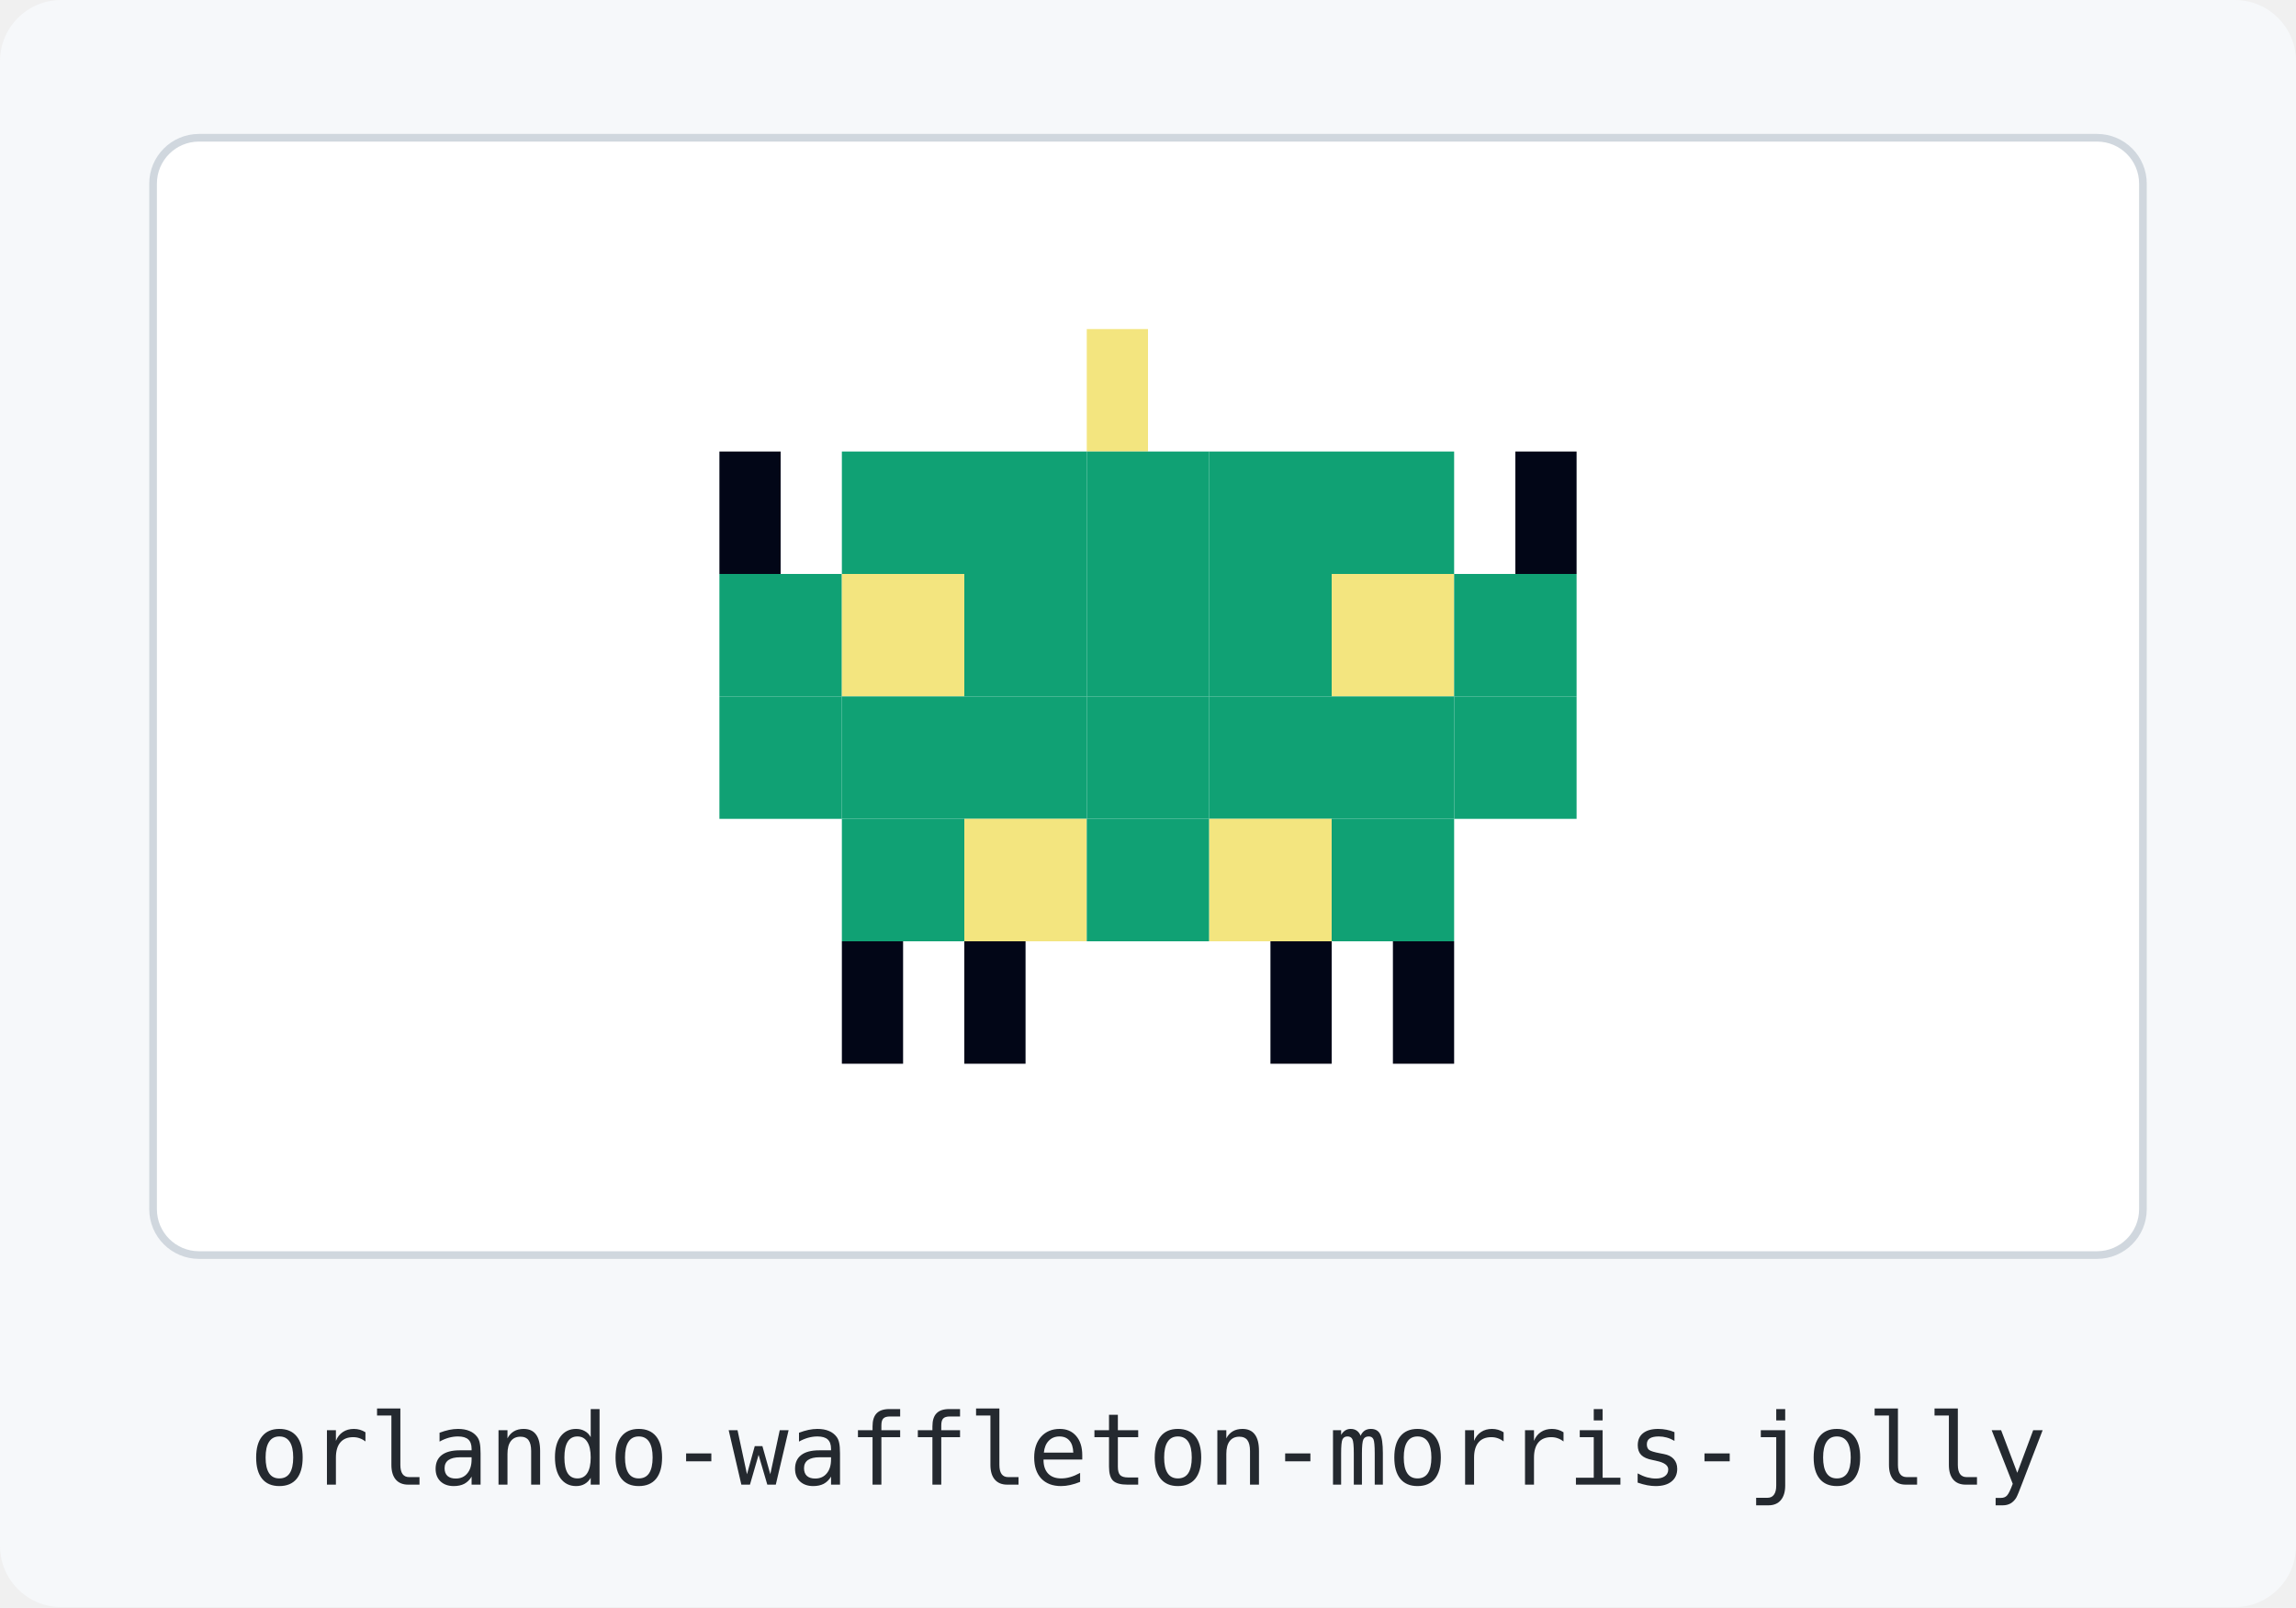
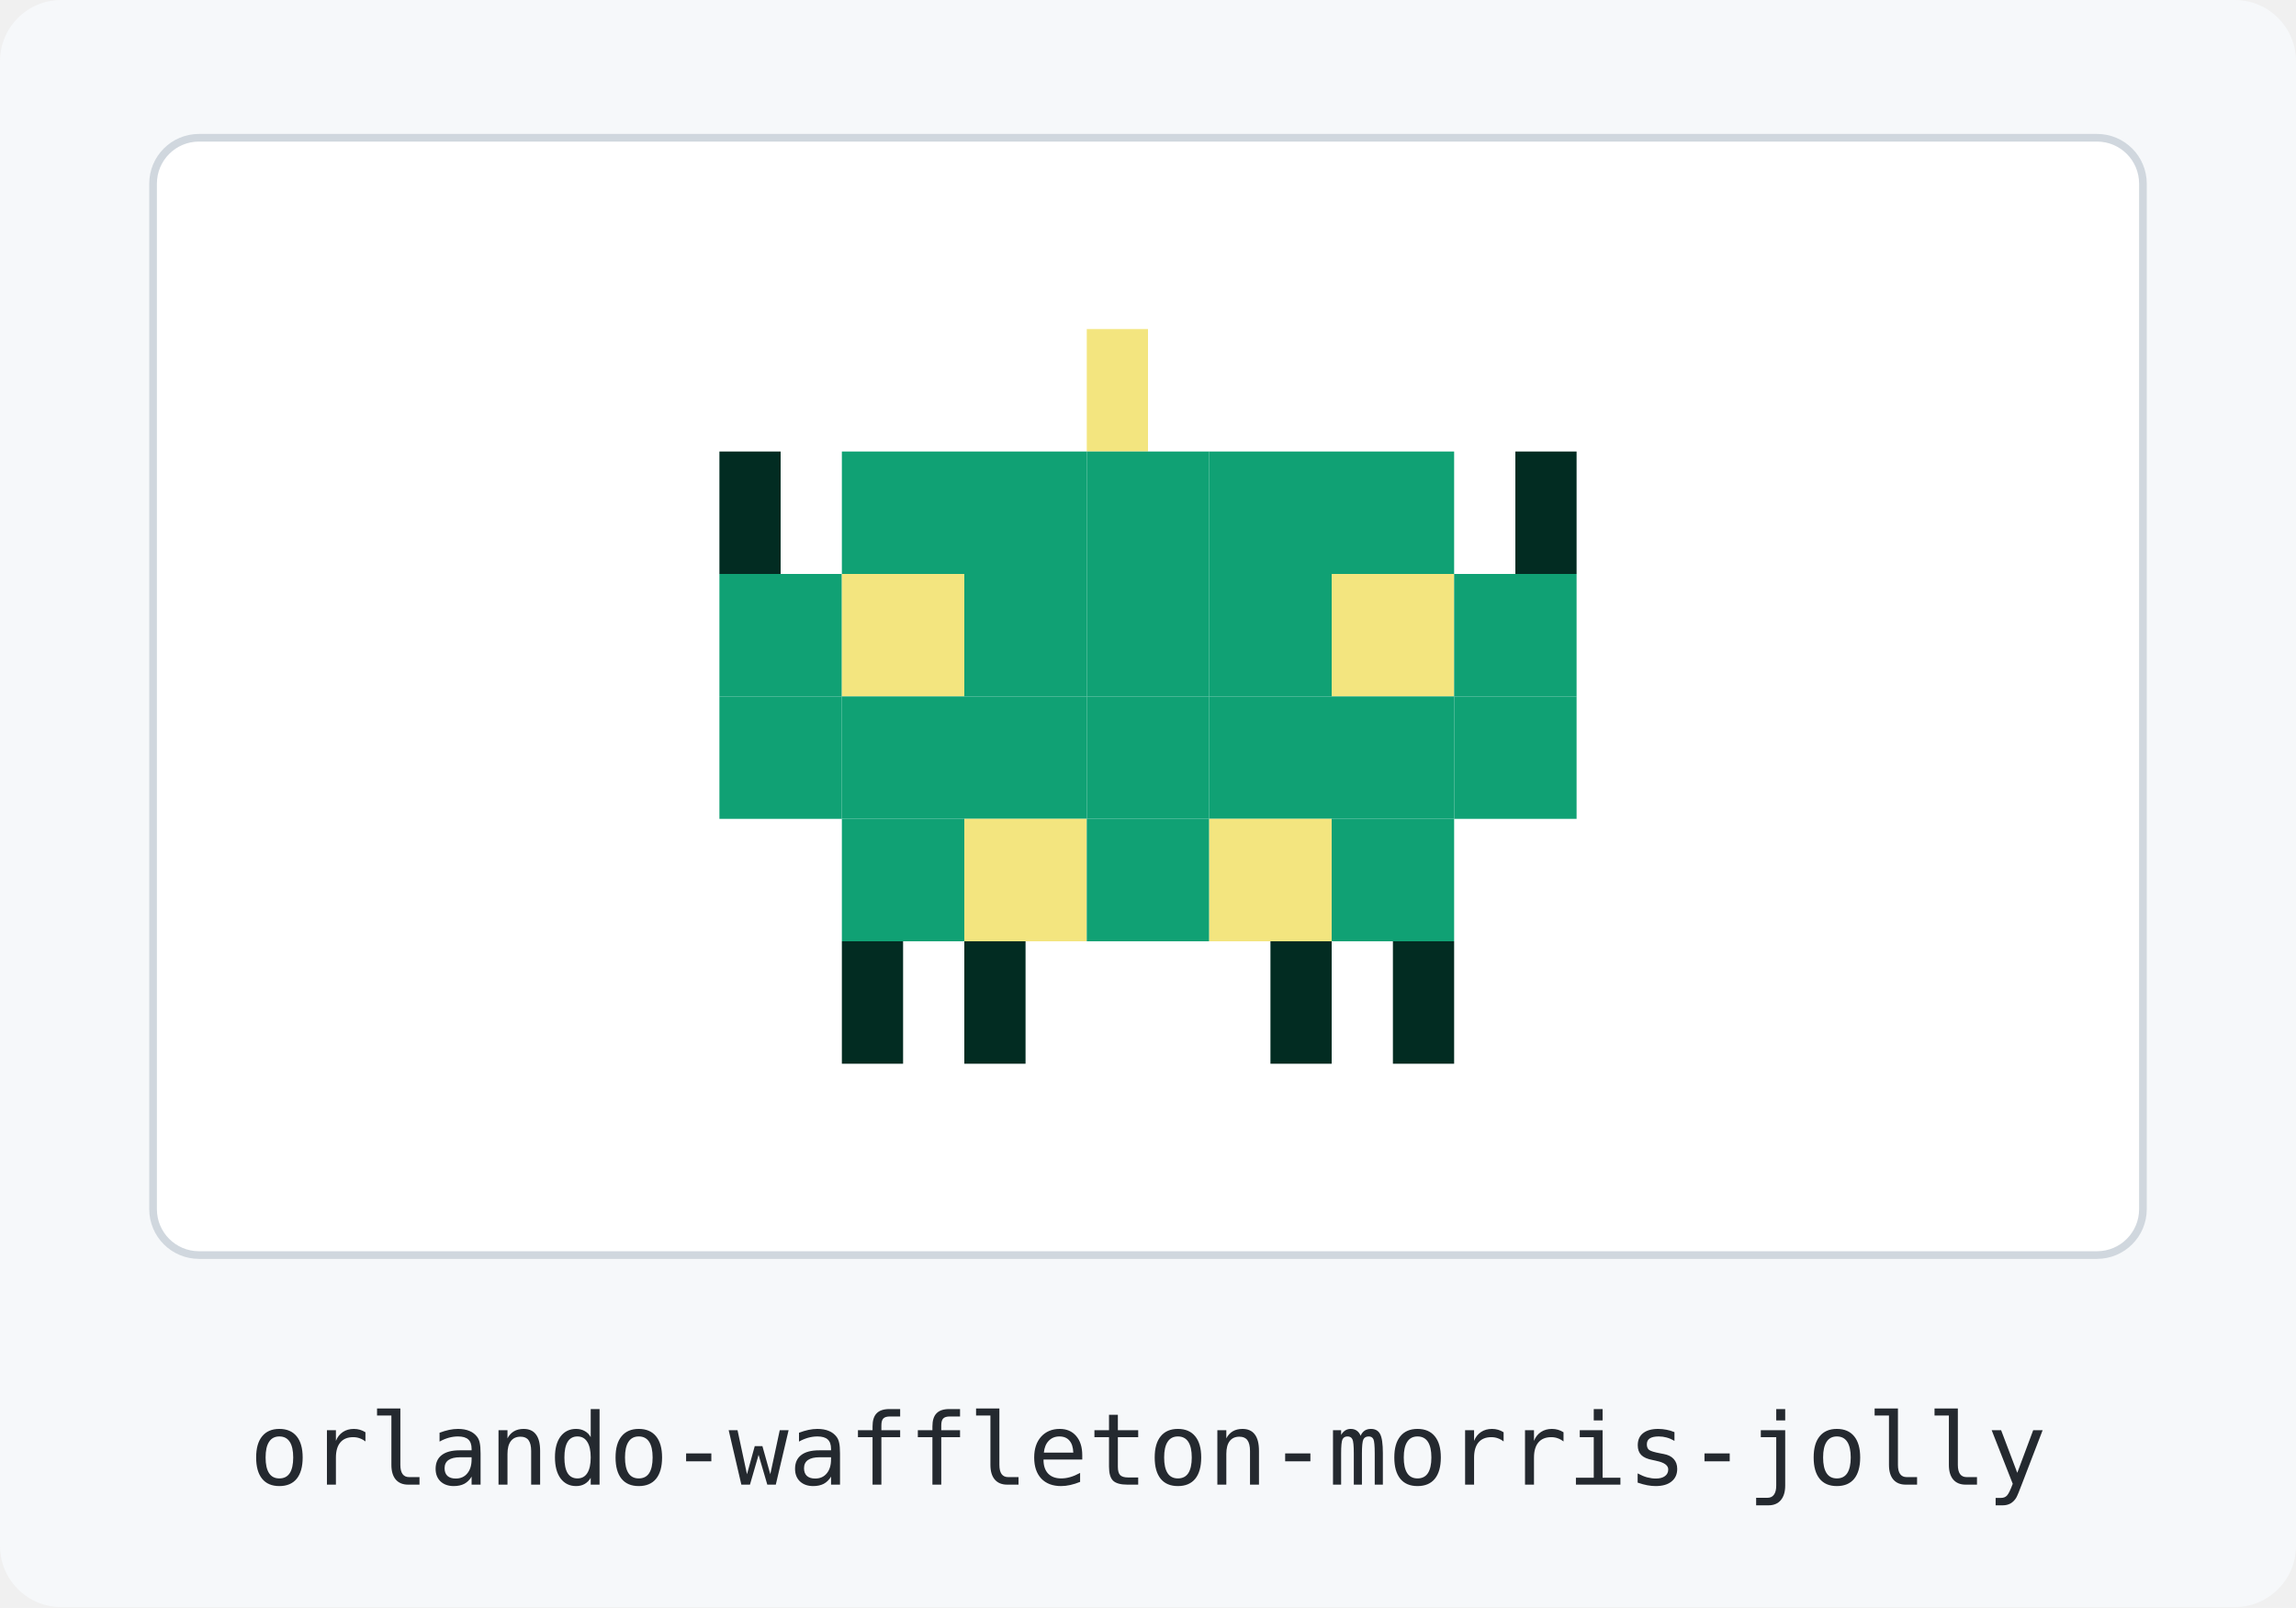
<svg xmlns="http://www.w3.org/2000/svg" width="300" height="210" viewBox="0 0 300 210" role="img" aria-label="orlando-waffleton-morris-jolly clingon">
  <rect width="300" height="210" rx="8" fill="#f6f8fa" />
  <rect x="20" y="18" width="260" height="146" rx="6" fill="#ffffff" stroke="#d0d7de" />
  <rect x="142" y="43" width="8" height="16" fill="#f3e57f" />
-   <rect x="94" y="59" width="8" height="16" fill="#020617" />
+   <rect x="94" y="59" width="8" height="16" fill="#022c22" />
  <rect x="110" y="59" width="16" height="16" fill="#10a174" />
  <rect x="126" y="59" width="16" height="16" fill="#10a174" />
  <rect x="142" y="59" width="16" height="16" fill="#10a174" />
  <rect x="158" y="59" width="16" height="16" fill="#10a174" />
  <rect x="174" y="59" width="16" height="16" fill="#10a174" />
-   <rect x="198" y="59" width="8" height="16" fill="#020617" />
+   <rect x="198" y="59" width="8" height="16" fill="#022c22" />
  <rect x="94" y="75" width="16" height="16" fill="#10a174" />
  <rect x="110" y="75" width="16" height="16" fill="#f3e57f" />
  <rect x="126" y="75" width="16" height="16" fill="#10a174" />
  <rect x="142" y="75" width="16" height="16" fill="#10a174" />
  <rect x="158" y="75" width="16" height="16" fill="#10a174" />
  <rect x="174" y="75" width="16" height="16" fill="#f3e57f" />
  <rect x="190" y="75" width="16" height="16" fill="#10a174" />
  <rect x="94" y="91" width="16" height="16" fill="#10a174" />
  <rect x="110" y="91" width="16" height="16" fill="#10a174" />
  <rect x="126" y="91" width="16" height="16" fill="#10a174" />
  <rect x="142" y="91" width="16" height="16" fill="#10a174" />
  <rect x="158" y="91" width="16" height="16" fill="#10a174" />
  <rect x="174" y="91" width="16" height="16" fill="#10a174" />
  <rect x="190" y="91" width="16" height="16" fill="#10a174" />
  <rect x="110" y="107" width="16" height="16" fill="#10a174" />
  <rect x="126" y="107" width="16" height="16" fill="#f3e57f" />
  <rect x="142" y="107" width="16" height="16" fill="#10a174" />
  <rect x="158" y="107" width="16" height="16" fill="#f3e57f" />
  <rect x="174" y="107" width="16" height="16" fill="#10a174" />
-   <rect x="110" y="123" width="8" height="16" fill="#020617" />
-   <rect x="126" y="123" width="8" height="16" fill="#020617" />
-   <rect x="166" y="123" width="8" height="16" fill="#020617" />
-   <rect x="182" y="123" width="8" height="16" fill="#020617" />
+   <rect x="110" y="123" width="8" height="16" fill="#022c22" />
+   <rect x="126" y="123" width="8" height="16" fill="#022c22" />
+   <rect x="166" y="123" width="8" height="16" fill="#022c22" />
+   <rect x="182" y="123" width="8" height="16" fill="#022c22" />
  <text x="150" y="194" text-anchor="middle" font-family="ui-monospace, SFMono-Regular, Menlo, Consolas, monospace" font-size="13" font-weight="400" fill="#24292f">orlando-waffleton-morris-jolly</text>
</svg>
